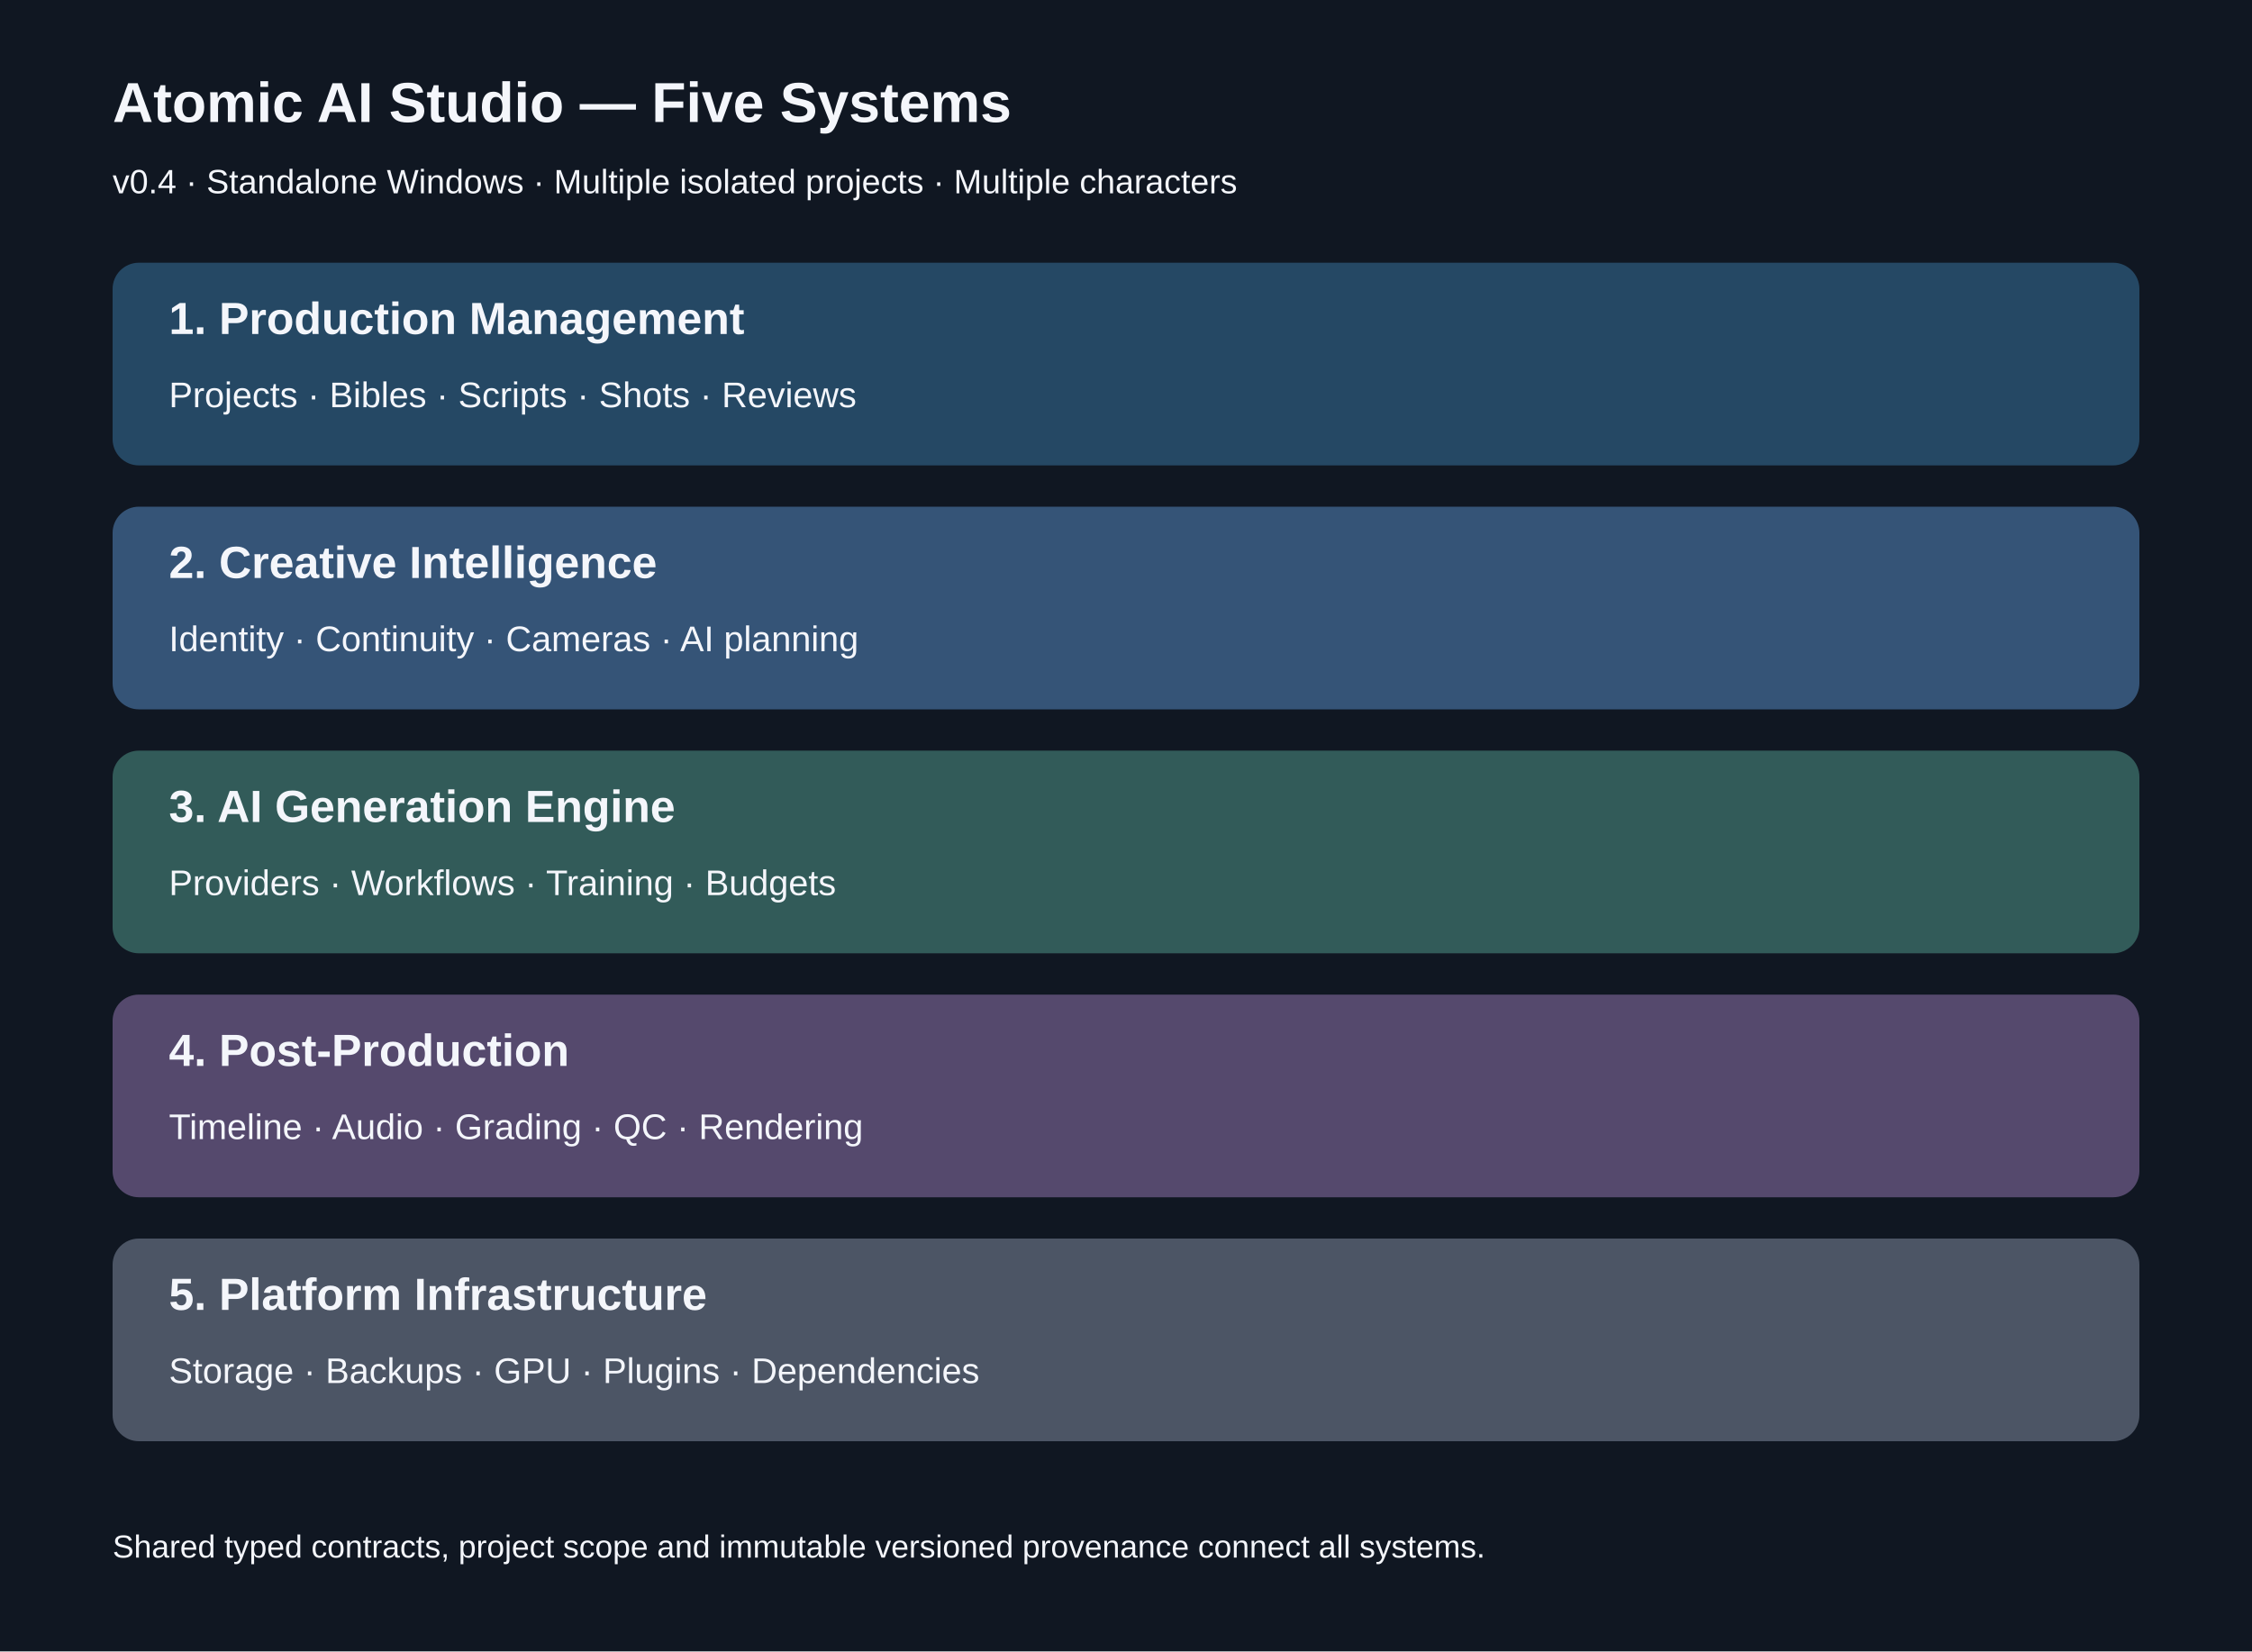
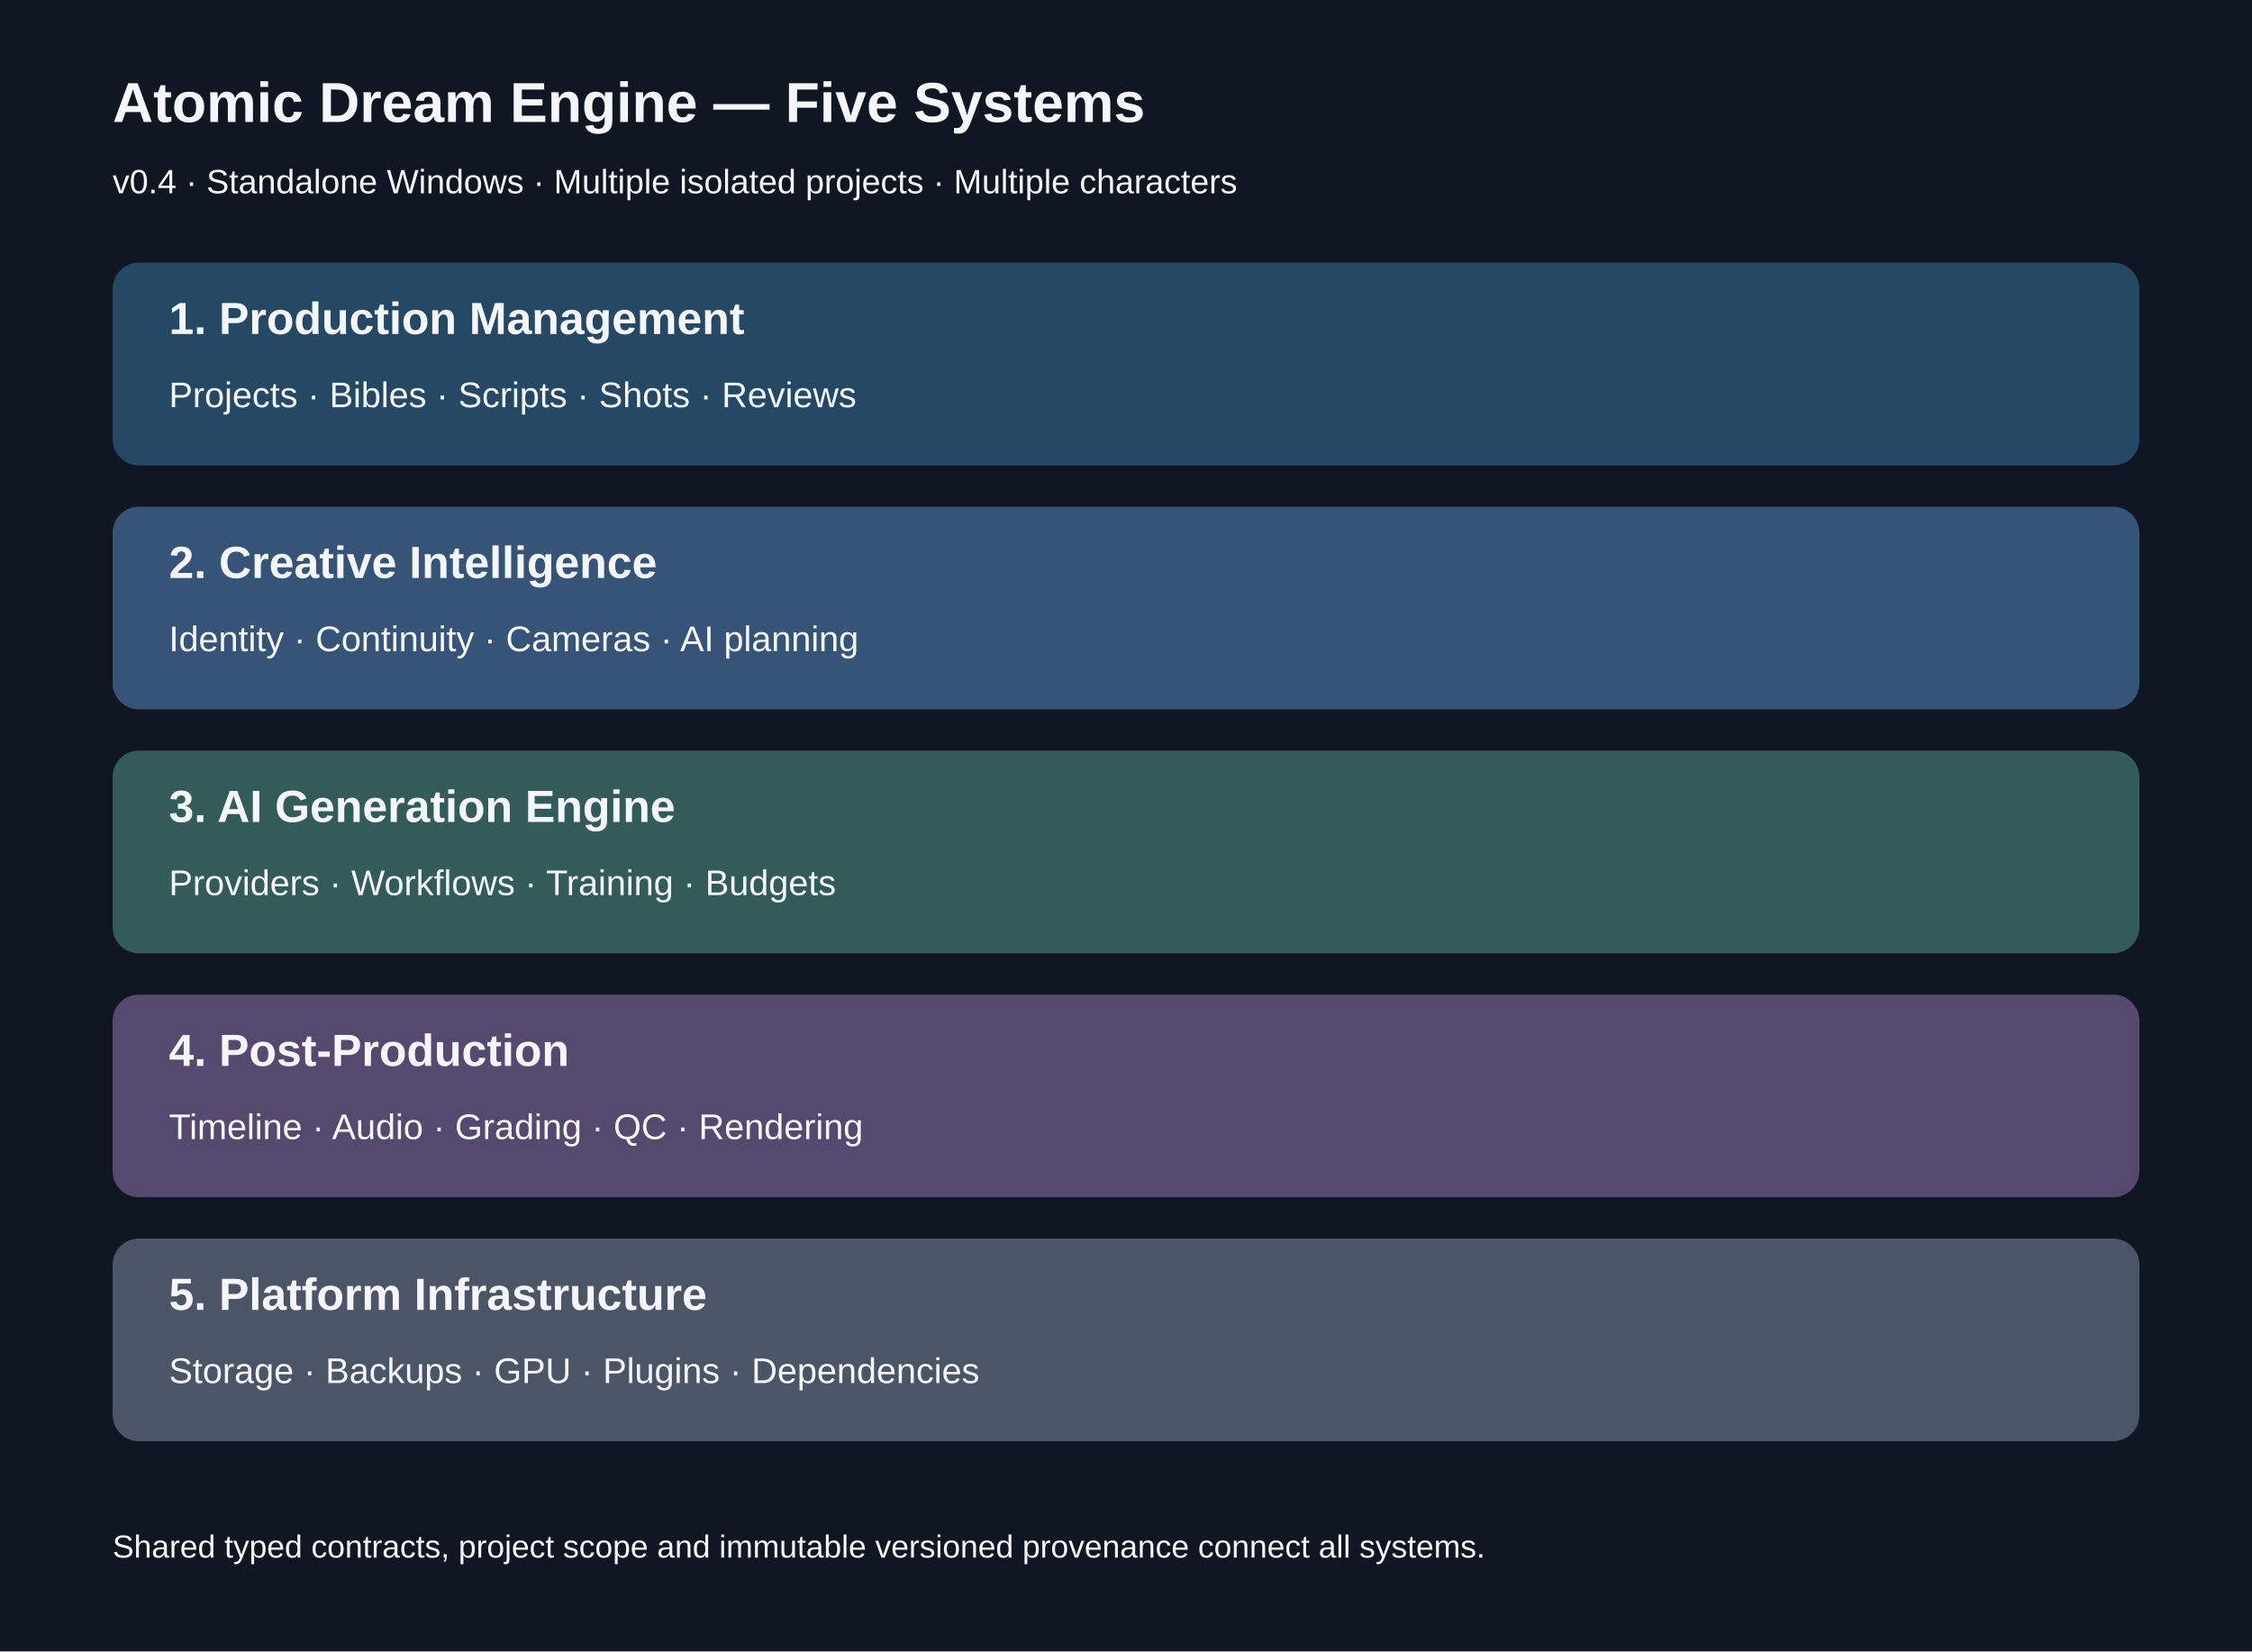
<svg xmlns="http://www.w3.org/2000/svg" width="1200" height="880" viewBox="0 0 1200 880">
  <rect width="1200" height="880" fill="#101722" />
  <g font-family="Arial" fill="#f4f6fb">
-     <text x="60" y="65" font-size="30" font-weight="bold">Atomic AI Studio — Five Systems</text>
+     <text x="60" y="65" font-size="30" font-weight="bold">Atomic Dream Engine — Five Systems</text>
    <text x="60" y="103" font-size="18">v0.4 · Standalone Windows · Multiple isolated projects · Multiple characters</text>
    <rect x="60" y="140" width="1080" height="108" rx="14" fill="#254864" />
    <text x="90" y="178" font-size="24" font-weight="bold">1. Production Management</text>
    <text x="90" y="217" font-size="19">Projects · Bibles · Scripts · Shots · Reviews</text>
    <rect x="60" y="270" width="1080" height="108" rx="14" fill="#355477" />
    <text x="90" y="308" font-size="24" font-weight="bold">2. Creative Intelligence</text>
    <text x="90" y="347" font-size="19">Identity · Continuity · Cameras · AI planning</text>
    <rect x="60" y="400" width="1080" height="108" rx="14" fill="#325b59" />
    <text x="90" y="438" font-size="24" font-weight="bold">3. AI Generation Engine</text>
    <text x="90" y="477" font-size="19">Providers · Workflows · Training · Budgets</text>
    <rect x="60" y="530" width="1080" height="108" rx="14" fill="#55496d" />
    <text x="90" y="568" font-size="24" font-weight="bold">4. Post-Production</text>
    <text x="90" y="607" font-size="19">Timeline · Audio · Grading · QC · Rendering</text>
    <rect x="60" y="660" width="1080" height="108" rx="14" fill="#4c5565" />
    <text x="90" y="698" font-size="24" font-weight="bold">5. Platform Infrastructure</text>
    <text x="90" y="737" font-size="19">Storage · Backups · GPU · Plugins · Dependencies</text>
    <text x="60" y="830" font-size="17">Shared typed contracts, project scope and immutable versioned provenance connect all systems.</text>
  </g>
</svg>
